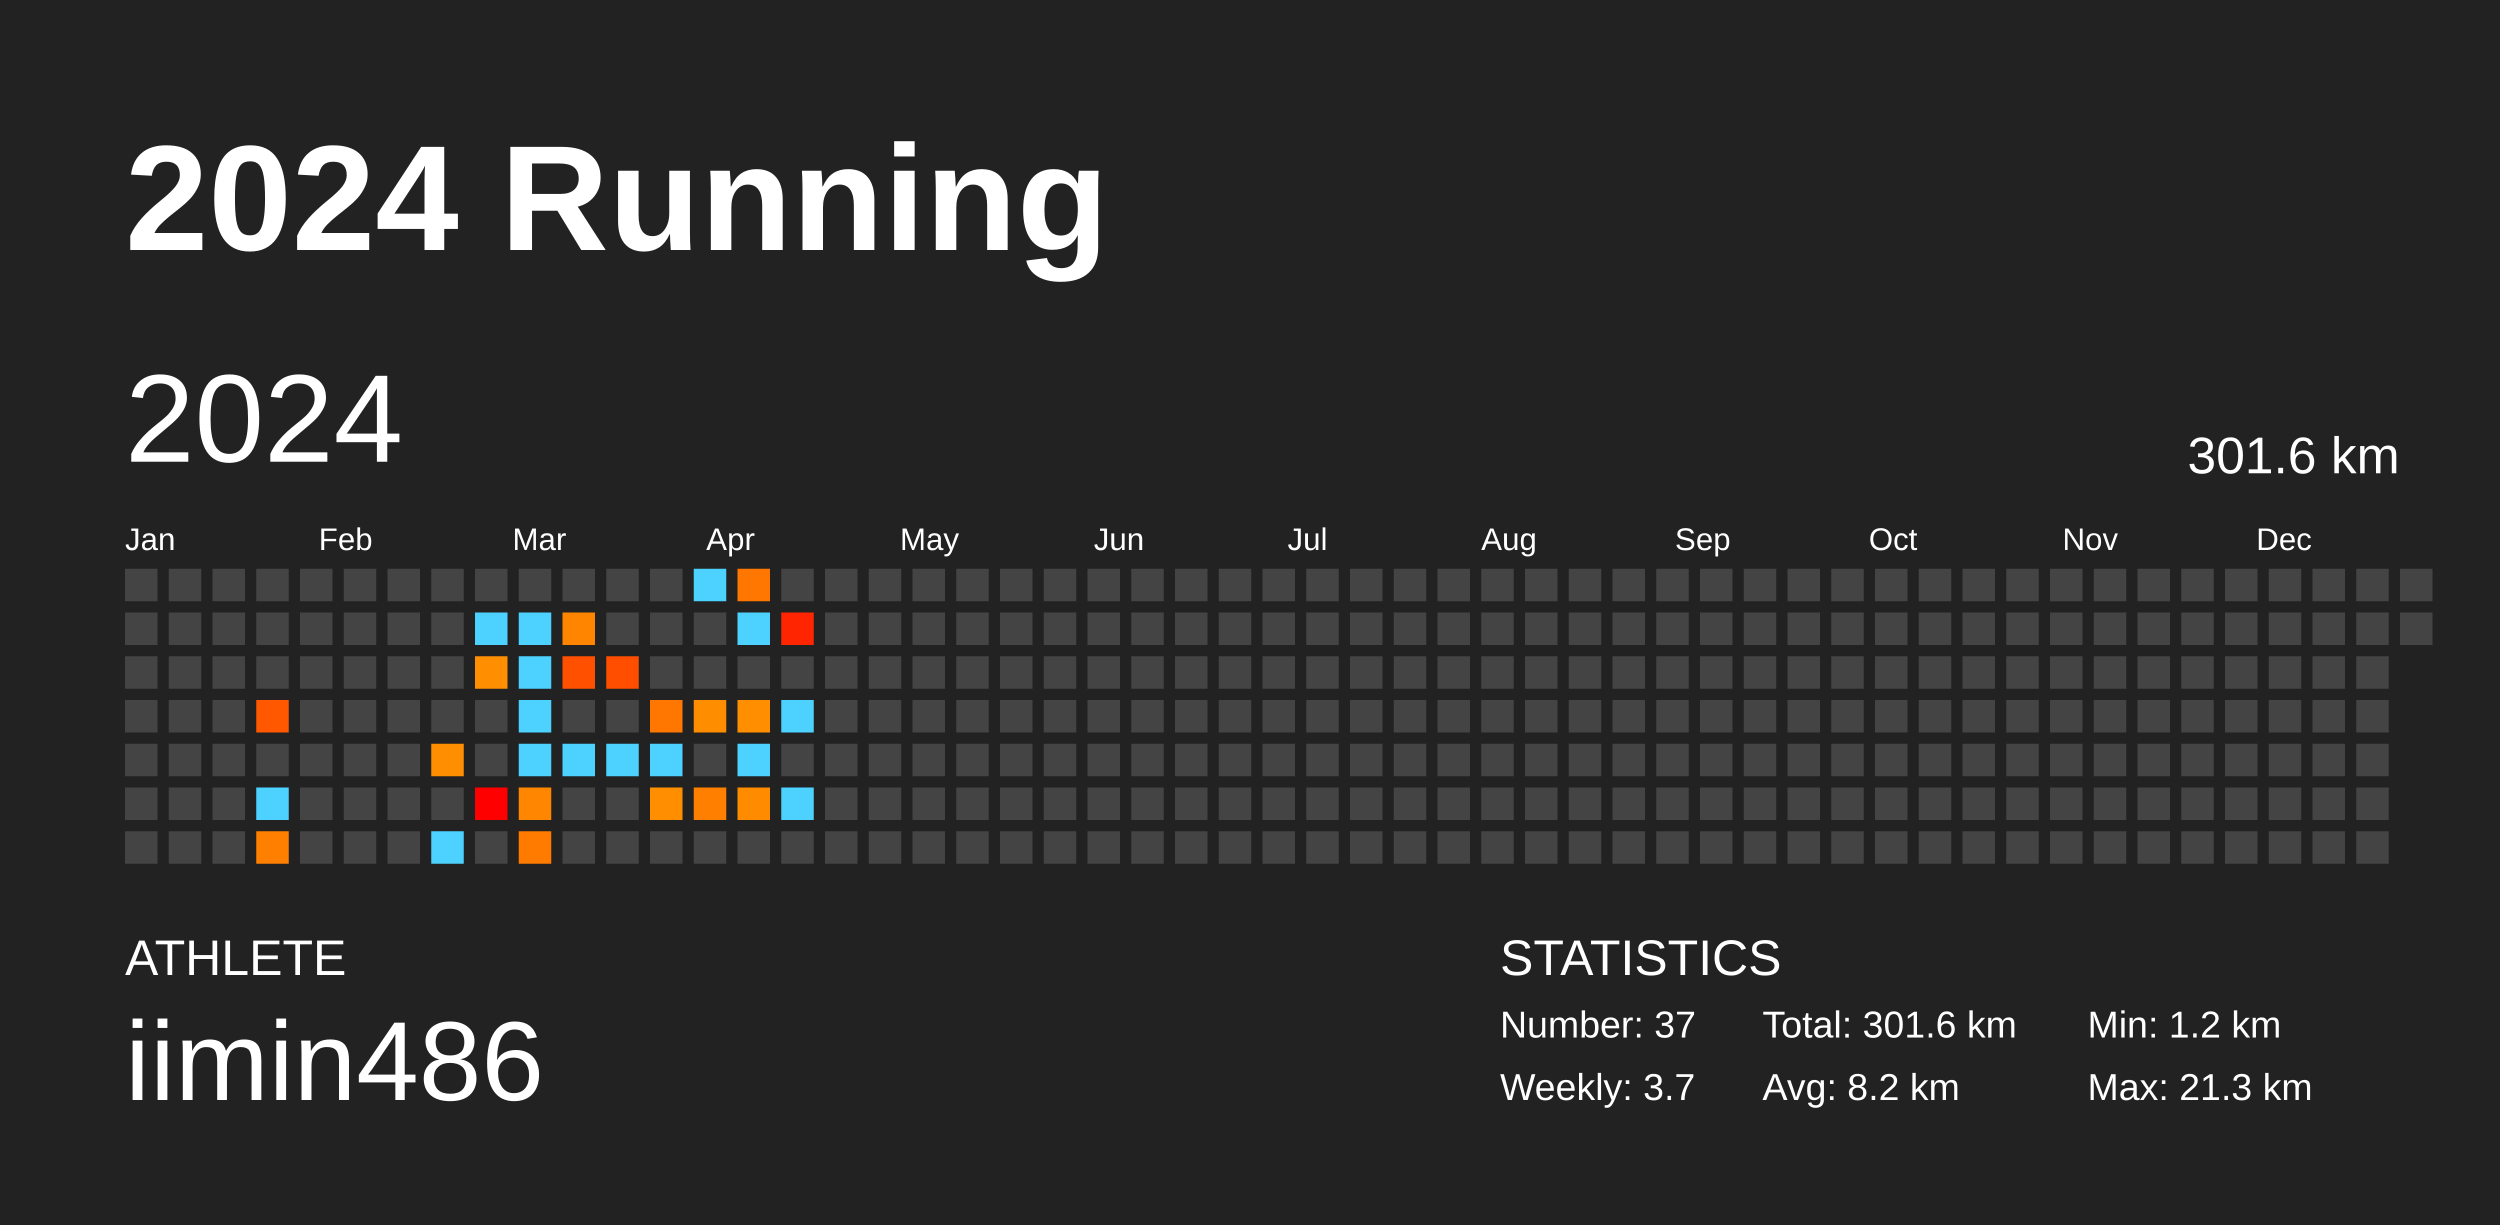
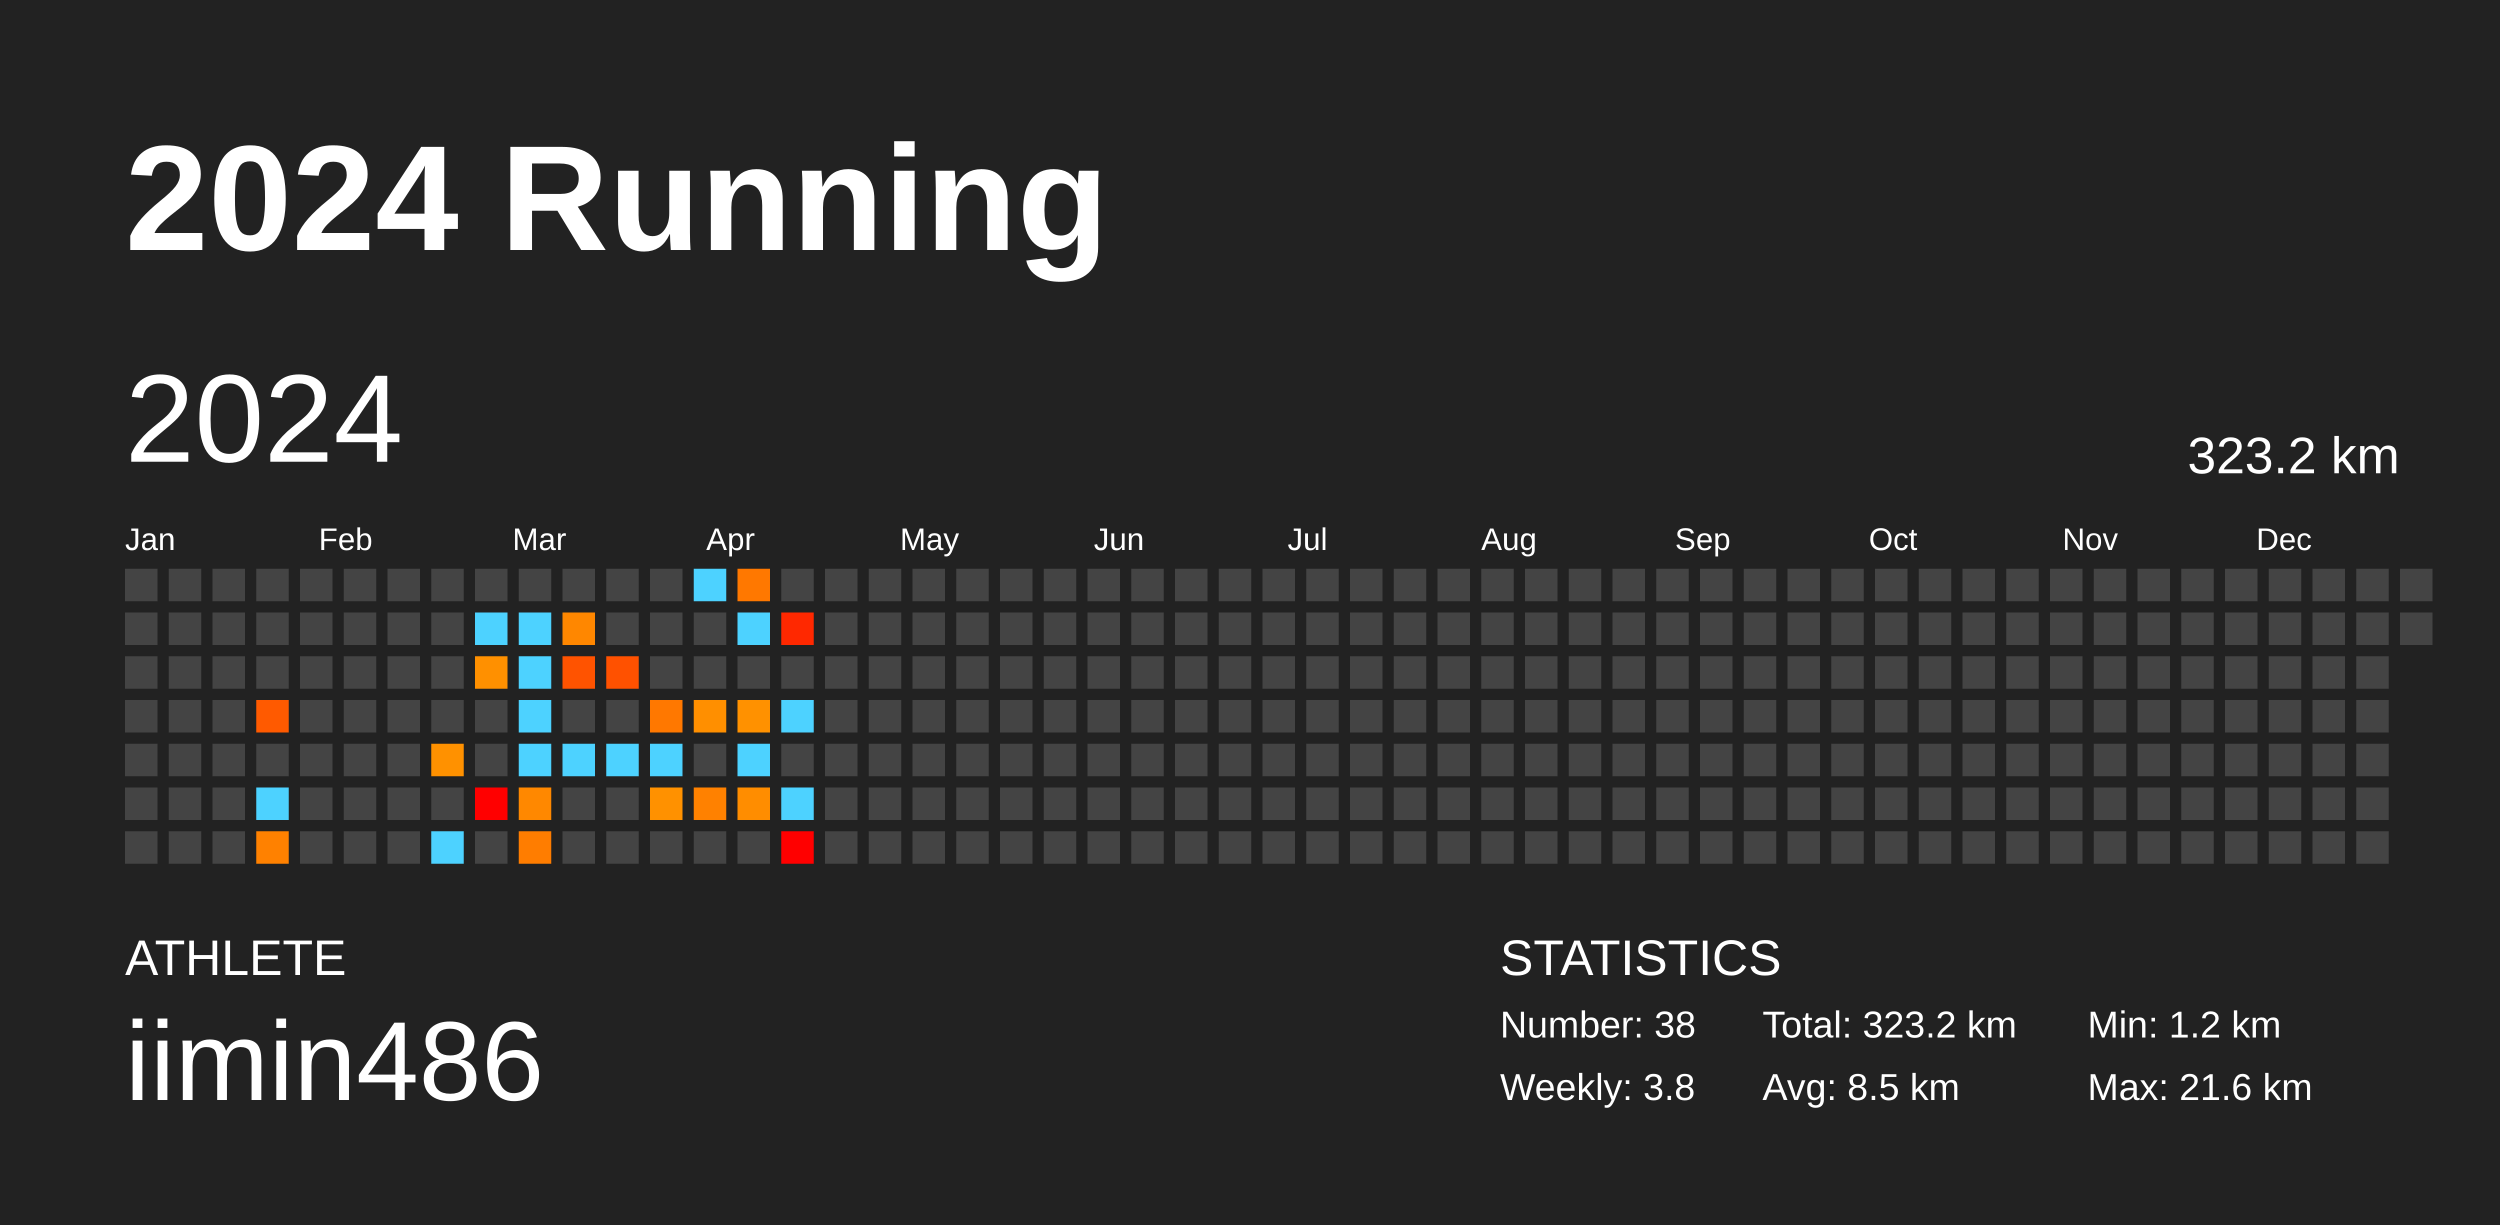
<svg xmlns="http://www.w3.org/2000/svg" baseProfile="full" height="98mm" version="1.1" viewBox="0,0,200,98" width="200mm">
  <defs />
  <rect fill="#222222" height="98" width="200" x="0" y="0" />
  <text fill="#FFFFFF" style="font-size:12px; font-family:Arial; font-weight:bold;" x="10" y="20">2024 Running</text>
  <text fill="#FFFFFF" style="font-size:4px; font-family:Arial" x="10" y="78">ATHLETE</text>
  <text fill="#FFFFFF" style="font-size:9px; font-family:Arial" x="10" y="88">iimin486</text>
  <text fill="#FFFFFF" style="font-size:4px; font-family:Arial" x="120" y="78">STATISTICS</text>
-   <text fill="#FFFFFF" style="font-size:3px; font-family:Arial" x="120" y="83">Number: 37</text>
-   <text fill="#FFFFFF" style="font-size:3px; font-family:Arial" x="120" y="88">Weekly: 3.7</text>
-   <text fill="#FFFFFF" style="font-size:3px; font-family:Arial" x="141" y="83">Total: 301.6 km</text>
-   <text fill="#FFFFFF" style="font-size:3px; font-family:Arial" x="141" y="88">Avg: 8.2 km</text>
+   <text fill="#FFFFFF" style="font-size:3px; font-family:Arial" x="120" y="83">Number: 38</text>
+   <text fill="#FFFFFF" style="font-size:3px; font-family:Arial" x="120" y="88">Weekly: 3.8</text>
+   <text fill="#FFFFFF" style="font-size:3px; font-family:Arial" x="141" y="83">Total: 323.2 km</text>
+   <text fill="#FFFFFF" style="font-size:3px; font-family:Arial" x="141" y="88">Avg: 8.5 km</text>
  <text fill="#FFFFFF" style="font-size:3px; font-family:Arial" x="167" y="83">Min: 1.2 km</text>
-   <text fill="#FFFFFF" style="font-size:3px; font-family:Arial" x="167" y="88">Max: 21.3 km</text>
+   <text fill="#FFFFFF" style="font-size:3px; font-family:Arial" x="167" y="88">Max: 21.6 km</text>
  <text dominant-baseline="hanging" fill="#FFFFFF" style="font-size:10.0px; font-family:Arial;" x="10" y="30">2024</text>
-   <text dominant-baseline="hanging" fill="#FFFFFF" style="font-size:4.125px; font-family:Arial;" x="175" y="35">301.6 km</text>
+   <text dominant-baseline="hanging" fill="#FFFFFF" style="font-size:4.125px; font-family:Arial;" x="175" y="35">323.2 km</text>
  <text fill="#FFFFFF" style="font-size:2.5px; font-family:Arial" x="10.0" y="44">Jan</text>
  <text fill="#FFFFFF" style="font-size:2.5px; font-family:Arial" x="25.5" y="44">Feb</text>
  <text fill="#FFFFFF" style="font-size:2.5px; font-family:Arial" x="41.0" y="44">Mar</text>
  <text fill="#FFFFFF" style="font-size:2.5px; font-family:Arial" x="56.5" y="44">Apr</text>
  <text fill="#FFFFFF" style="font-size:2.5px; font-family:Arial" x="72.0" y="44">May</text>
  <text fill="#FFFFFF" style="font-size:2.5px; font-family:Arial" x="87.5" y="44">Jun</text>
  <text fill="#FFFFFF" style="font-size:2.5px; font-family:Arial" x="103.0" y="44">Jul</text>
  <text fill="#FFFFFF" style="font-size:2.5px; font-family:Arial" x="118.5" y="44">Aug</text>
  <text fill="#FFFFFF" style="font-size:2.5px; font-family:Arial" x="134.0" y="44">Sep</text>
  <text fill="#FFFFFF" style="font-size:2.5px; font-family:Arial" x="149.5" y="44">Oct</text>
  <text fill="#FFFFFF" style="font-size:2.5px; font-family:Arial" x="165.0" y="44">Nov</text>
  <text fill="#FFFFFF" style="font-size:2.5px; font-family:Arial" x="180.5" y="44">Dec</text>
  <rect fill="#444444" height="2.6" width="2.6" x="10.0" y="45.5" />
  <rect fill="#444444" height="2.6" width="2.6" x="10.0" y="49.0" />
  <rect fill="#444444" height="2.6" width="2.6" x="10.0" y="52.5" />
  <rect fill="#444444" height="2.6" width="2.6" x="10.0" y="56.0" />
  <rect fill="#444444" height="2.6" width="2.6" x="10.0" y="59.5" />
  <rect fill="#444444" height="2.6" width="2.6" x="10.0" y="63.0" />
  <rect fill="#444444" height="2.6" width="2.6" x="10.0" y="66.5" />
  <rect fill="#444444" height="2.6" width="2.6" x="13.5" y="45.5" />
  <rect fill="#444444" height="2.6" width="2.6" x="13.5" y="49.0" />
  <rect fill="#444444" height="2.6" width="2.6" x="13.5" y="52.5" />
  <rect fill="#444444" height="2.6" width="2.6" x="13.5" y="56.0" />
  <rect fill="#444444" height="2.6" width="2.6" x="13.5" y="59.5" />
  <rect fill="#444444" height="2.6" width="2.6" x="13.5" y="63.0" />
  <rect fill="#444444" height="2.6" width="2.6" x="13.5" y="66.5" />
  <rect fill="#444444" height="2.6" width="2.6" x="17.0" y="45.5" />
  <rect fill="#444444" height="2.6" width="2.6" x="17.0" y="49.0" />
  <rect fill="#444444" height="2.6" width="2.6" x="17.0" y="52.5" />
  <rect fill="#444444" height="2.6" width="2.6" x="17.0" y="56.0" />
  <rect fill="#444444" height="2.6" width="2.6" x="17.0" y="59.5" />
  <rect fill="#444444" height="2.6" width="2.6" x="17.0" y="63.0" />
  <rect fill="#444444" height="2.6" width="2.6" x="17.0" y="66.5" />
  <rect fill="#444444" height="2.6" width="2.6" x="20.5" y="45.5" />
  <rect fill="#444444" height="2.6" width="2.6" x="20.5" y="49.0" />
  <rect fill="#444444" height="2.6" width="2.6" x="20.5" y="52.5" />
-   <rect fill="#ff5800" height="2.6" width="2.6" x="20.5" y="56.0" />
+   <rect fill="#ff5a00" height="2.6" width="2.6" x="20.5" y="56.0" />
  <rect fill="#444444" height="2.6" width="2.6" x="20.5" y="59.5" />
  <rect fill="#4dd2ff" height="2.6" width="2.6" x="20.5" y="63.0" />
-   <rect fill="#ff7f00" height="2.6" width="2.6" x="20.5" y="66.5" />
+   <rect fill="#ff8100" height="2.6" width="2.6" x="20.5" y="66.5" />
  <rect fill="#444444" height="2.6" width="2.6" x="24.0" y="45.5" />
  <rect fill="#444444" height="2.6" width="2.6" x="24.0" y="49.0" />
  <rect fill="#444444" height="2.6" width="2.6" x="24.0" y="52.5" />
  <rect fill="#444444" height="2.6" width="2.6" x="24.0" y="56.0" />
  <rect fill="#444444" height="2.6" width="2.6" x="24.0" y="59.5" />
  <rect fill="#444444" height="2.6" width="2.6" x="24.0" y="63.0" />
  <rect fill="#444444" height="2.6" width="2.6" x="24.0" y="66.5" />
  <rect fill="#444444" height="2.6" width="2.6" x="27.5" y="45.5" />
  <rect fill="#444444" height="2.6" width="2.6" x="27.5" y="49.0" />
  <rect fill="#444444" height="2.6" width="2.6" x="27.5" y="52.5" />
  <rect fill="#444444" height="2.6" width="2.6" x="27.5" y="56.0" />
  <rect fill="#444444" height="2.6" width="2.6" x="27.5" y="59.5" />
  <rect fill="#444444" height="2.6" width="2.6" x="27.5" y="63.0" />
  <rect fill="#444444" height="2.6" width="2.6" x="27.5" y="66.5" />
  <rect fill="#444444" height="2.6" width="2.6" x="31.0" y="45.5" />
  <rect fill="#444444" height="2.6" width="2.6" x="31.0" y="49.0" />
  <rect fill="#444444" height="2.6" width="2.6" x="31.0" y="52.5" />
  <rect fill="#444444" height="2.6" width="2.6" x="31.0" y="56.0" />
  <rect fill="#444444" height="2.6" width="2.6" x="31.0" y="59.5" />
  <rect fill="#444444" height="2.6" width="2.6" x="31.0" y="63.0" />
  <rect fill="#444444" height="2.6" width="2.6" x="31.0" y="66.5" />
  <rect fill="#444444" height="2.6" width="2.6" x="34.5" y="45.5" />
  <rect fill="#444444" height="2.6" width="2.6" x="34.5" y="49.0" />
  <rect fill="#444444" height="2.6" width="2.6" x="34.5" y="52.5" />
  <rect fill="#444444" height="2.6" width="2.6" x="34.5" y="56.0" />
-   <rect fill="#ff8f00" height="2.6" width="2.6" x="34.5" y="59.5" />
+   <rect fill="#ff9100" height="2.6" width="2.6" x="34.5" y="59.5" />
  <rect fill="#444444" height="2.6" width="2.6" x="34.5" y="63.0" />
  <rect fill="#4dd2ff" height="2.6" width="2.6" x="34.5" y="66.5" />
  <rect fill="#444444" height="2.6" width="2.6" x="38.0" y="45.5" />
  <rect fill="#4dd2ff" height="2.6" width="2.6" x="38.0" y="49.0" />
-   <rect fill="#ff8f00" height="2.6" width="2.6" x="38.0" y="52.5" />
+   <rect fill="#ff9000" height="2.6" width="2.6" x="38.0" y="52.5" />
  <rect fill="#444444" height="2.6" width="2.6" x="38.0" y="56.0" />
  <rect fill="#444444" height="2.6" width="2.6" x="38.0" y="59.5" />
  <rect fill="red" height="2.6" width="2.6" x="38.0" y="63.0" />
  <rect fill="#444444" height="2.6" width="2.6" x="38.0" y="66.5" />
  <rect fill="#444444" height="2.6" width="2.6" x="41.5" y="45.5" />
  <rect fill="#4dd2ff" height="2.6" width="2.6" x="41.5" y="49.0" />
  <rect fill="#4dd2ff" height="2.6" width="2.6" x="41.5" y="52.5" />
  <rect fill="#4dd2ff" height="2.6" width="2.6" x="41.5" y="56.0" />
  <rect fill="#4dd2ff" height="2.6" width="2.6" x="41.5" y="59.5" />
-   <rect fill="#ff8600" height="2.6" width="2.6" x="41.5" y="63.0" />
-   <rect fill="#ff7b00" height="2.6" width="2.6" x="41.5" y="66.5" />
+   <rect fill="#ff8800" height="2.6" width="2.6" x="41.5" y="63.0" />
+   <rect fill="#ff7d00" height="2.6" width="2.6" x="41.5" y="66.5" />
  <rect fill="#444444" height="2.6" width="2.6" x="45.0" y="45.5" />
-   <rect fill="#ff8500" height="2.6" width="2.6" x="45.0" y="49.0" />
-   <rect fill="#ff5000" height="2.6" width="2.6" x="45.0" y="52.5" />
+   <rect fill="#ff8700" height="2.6" width="2.6" x="45.0" y="49.0" />
+   <rect fill="#ff5300" height="2.6" width="2.6" x="45.0" y="52.5" />
  <rect fill="#444444" height="2.6" width="2.6" x="45.0" y="56.0" />
  <rect fill="#4dd2ff" height="2.6" width="2.6" x="45.0" y="59.5" />
  <rect fill="#444444" height="2.6" width="2.6" x="45.0" y="63.0" />
  <rect fill="#444444" height="2.6" width="2.6" x="45.0" y="66.5" />
  <rect fill="#444444" height="2.6" width="2.6" x="48.5" y="45.5" />
  <rect fill="#444444" height="2.6" width="2.6" x="48.5" y="49.0" />
-   <rect fill="#ff4e00" height="2.6" width="2.6" x="48.5" y="52.5" />
+   <rect fill="#ff5100" height="2.6" width="2.6" x="48.5" y="52.5" />
  <rect fill="#444444" height="2.6" width="2.6" x="48.5" y="56.0" />
  <rect fill="#4dd2ff" height="2.6" width="2.6" x="48.5" y="59.5" />
  <rect fill="#444444" height="2.6" width="2.6" x="48.5" y="63.0" />
  <rect fill="#444444" height="2.6" width="2.6" x="48.5" y="66.5" />
  <rect fill="#444444" height="2.6" width="2.6" x="52.0" y="45.5" />
  <rect fill="#444444" height="2.6" width="2.6" x="52.0" y="49.0" />
  <rect fill="#444444" height="2.6" width="2.6" x="52.0" y="52.5" />
-   <rect fill="#ff7600" height="2.6" width="2.6" x="52.0" y="56.0" />
+   <rect fill="#ff7800" height="2.6" width="2.6" x="52.0" y="56.0" />
  <rect fill="#4dd2ff" height="2.6" width="2.6" x="52.0" y="59.5" />
-   <rect fill="#ff8f00" height="2.6" width="2.6" x="52.0" y="63.0" />
+   <rect fill="#ff9100" height="2.6" width="2.6" x="52.0" y="63.0" />
  <rect fill="#444444" height="2.6" width="2.6" x="52.0" y="66.5" />
  <rect fill="#4dd2ff" height="2.6" width="2.6" x="55.5" y="45.5" />
  <rect fill="#444444" height="2.6" width="2.6" x="55.5" y="49.0" />
  <rect fill="#444444" height="2.6" width="2.6" x="55.5" y="52.5" />
-   <rect fill="#ff8d00" height="2.6" width="2.6" x="55.5" y="56.0" />
+   <rect fill="#ff8f00" height="2.6" width="2.6" x="55.5" y="56.0" />
  <rect fill="#444444" height="2.6" width="2.6" x="55.5" y="59.5" />
-   <rect fill="#ff7f00" height="2.6" width="2.6" x="55.5" y="63.0" />
+   <rect fill="#ff8100" height="2.6" width="2.6" x="55.5" y="63.0" />
  <rect fill="#444444" height="2.6" width="2.6" x="55.5" y="66.5" />
-   <rect fill="#ff7600" height="2.6" width="2.6" x="59.0" y="45.5" />
+   <rect fill="#ff7800" height="2.6" width="2.6" x="59.0" y="45.5" />
  <rect fill="#4dd2ff" height="2.6" width="2.6" x="59.0" y="49.0" />
  <rect fill="#444444" height="2.6" width="2.6" x="59.0" y="52.5" />
-   <rect fill="#ff8f00" height="2.6" width="2.6" x="59.0" y="56.0" />
+   <rect fill="#ff9100" height="2.6" width="2.6" x="59.0" y="56.0" />
  <rect fill="#4dd2ff" height="2.6" width="2.6" x="59.0" y="59.5" />
-   <rect fill="#ff8b00" height="2.6" width="2.6" x="59.0" y="63.0" />
+   <rect fill="#ff8d00" height="2.6" width="2.6" x="59.0" y="63.0" />
  <rect fill="#444444" height="2.6" width="2.6" x="59.0" y="66.5" />
  <rect fill="#444444" height="2.6" width="2.6" x="62.5" y="45.5" />
-   <rect fill="#ff2500" height="2.6" width="2.6" x="62.5" y="49.0" />
+   <rect fill="#ff2800" height="2.6" width="2.6" x="62.5" y="49.0" />
  <rect fill="#444444" height="2.6" width="2.6" x="62.5" y="52.5" />
  <rect fill="#4dd2ff" height="2.6" width="2.6" x="62.5" y="56.0" />
  <rect fill="#444444" height="2.6" width="2.6" x="62.5" y="59.5" />
  <rect fill="#4dd2ff" height="2.6" width="2.6" x="62.5" y="63.0" />
-   <rect fill="#444444" height="2.6" width="2.6" x="62.5" y="66.5" />
+   <rect fill="red" height="2.6" width="2.6" x="62.5" y="66.5" />
  <rect fill="#444444" height="2.6" width="2.6" x="66.0" y="45.5" />
  <rect fill="#444444" height="2.6" width="2.6" x="66.0" y="49.0" />
  <rect fill="#444444" height="2.6" width="2.6" x="66.0" y="52.5" />
  <rect fill="#444444" height="2.6" width="2.6" x="66.0" y="56.0" />
  <rect fill="#444444" height="2.6" width="2.6" x="66.0" y="59.5" />
  <rect fill="#444444" height="2.6" width="2.6" x="66.0" y="63.0" />
  <rect fill="#444444" height="2.6" width="2.6" x="66.0" y="66.5" />
  <rect fill="#444444" height="2.6" width="2.6" x="69.5" y="45.5" />
  <rect fill="#444444" height="2.6" width="2.6" x="69.5" y="49.0" />
  <rect fill="#444444" height="2.6" width="2.6" x="69.5" y="52.5" />
  <rect fill="#444444" height="2.6" width="2.6" x="69.5" y="56.0" />
  <rect fill="#444444" height="2.6" width="2.6" x="69.5" y="59.5" />
  <rect fill="#444444" height="2.6" width="2.6" x="69.5" y="63.0" />
  <rect fill="#444444" height="2.6" width="2.6" x="69.5" y="66.5" />
  <rect fill="#444444" height="2.6" width="2.6" x="73.0" y="45.5" />
  <rect fill="#444444" height="2.6" width="2.6" x="73.0" y="49.0" />
  <rect fill="#444444" height="2.6" width="2.6" x="73.0" y="52.5" />
  <rect fill="#444444" height="2.6" width="2.6" x="73.0" y="56.0" />
  <rect fill="#444444" height="2.6" width="2.6" x="73.0" y="59.5" />
  <rect fill="#444444" height="2.6" width="2.6" x="73.0" y="63.0" />
  <rect fill="#444444" height="2.6" width="2.6" x="73.0" y="66.5" />
  <rect fill="#444444" height="2.6" width="2.6" x="76.5" y="45.5" />
  <rect fill="#444444" height="2.6" width="2.6" x="76.5" y="49.0" />
  <rect fill="#444444" height="2.6" width="2.6" x="76.5" y="52.5" />
  <rect fill="#444444" height="2.6" width="2.6" x="76.5" y="56.0" />
  <rect fill="#444444" height="2.6" width="2.6" x="76.5" y="59.5" />
  <rect fill="#444444" height="2.6" width="2.6" x="76.5" y="63.0" />
  <rect fill="#444444" height="2.6" width="2.6" x="76.5" y="66.5" />
  <rect fill="#444444" height="2.6" width="2.6" x="80.0" y="45.5" />
  <rect fill="#444444" height="2.6" width="2.6" x="80.0" y="49.0" />
  <rect fill="#444444" height="2.6" width="2.6" x="80.0" y="52.5" />
  <rect fill="#444444" height="2.6" width="2.6" x="80.0" y="56.0" />
  <rect fill="#444444" height="2.6" width="2.6" x="80.0" y="59.5" />
  <rect fill="#444444" height="2.6" width="2.6" x="80.0" y="63.0" />
  <rect fill="#444444" height="2.6" width="2.6" x="80.0" y="66.5" />
  <rect fill="#444444" height="2.6" width="2.6" x="83.5" y="45.5" />
  <rect fill="#444444" height="2.6" width="2.6" x="83.5" y="49.0" />
  <rect fill="#444444" height="2.6" width="2.6" x="83.5" y="52.5" />
  <rect fill="#444444" height="2.6" width="2.6" x="83.5" y="56.0" />
  <rect fill="#444444" height="2.6" width="2.6" x="83.5" y="59.5" />
  <rect fill="#444444" height="2.6" width="2.6" x="83.5" y="63.0" />
  <rect fill="#444444" height="2.6" width="2.6" x="83.5" y="66.5" />
  <rect fill="#444444" height="2.6" width="2.6" x="87.0" y="45.5" />
  <rect fill="#444444" height="2.6" width="2.6" x="87.0" y="49.0" />
  <rect fill="#444444" height="2.6" width="2.6" x="87.0" y="52.5" />
  <rect fill="#444444" height="2.6" width="2.6" x="87.0" y="56.0" />
  <rect fill="#444444" height="2.6" width="2.6" x="87.0" y="59.5" />
  <rect fill="#444444" height="2.6" width="2.6" x="87.0" y="63.0" />
  <rect fill="#444444" height="2.6" width="2.6" x="87.0" y="66.5" />
  <rect fill="#444444" height="2.6" width="2.6" x="90.5" y="45.5" />
  <rect fill="#444444" height="2.6" width="2.6" x="90.5" y="49.0" />
  <rect fill="#444444" height="2.6" width="2.6" x="90.5" y="52.5" />
  <rect fill="#444444" height="2.6" width="2.6" x="90.5" y="56.0" />
  <rect fill="#444444" height="2.6" width="2.6" x="90.5" y="59.5" />
  <rect fill="#444444" height="2.6" width="2.6" x="90.5" y="63.0" />
  <rect fill="#444444" height="2.6" width="2.6" x="90.5" y="66.5" />
  <rect fill="#444444" height="2.6" width="2.6" x="94.0" y="45.5" />
  <rect fill="#444444" height="2.6" width="2.6" x="94.0" y="49.0" />
  <rect fill="#444444" height="2.6" width="2.6" x="94.0" y="52.5" />
  <rect fill="#444444" height="2.6" width="2.6" x="94.0" y="56.0" />
  <rect fill="#444444" height="2.6" width="2.6" x="94.0" y="59.5" />
  <rect fill="#444444" height="2.6" width="2.6" x="94.0" y="63.0" />
  <rect fill="#444444" height="2.6" width="2.6" x="94.0" y="66.5" />
  <rect fill="#444444" height="2.6" width="2.6" x="97.5" y="45.5" />
  <rect fill="#444444" height="2.6" width="2.6" x="97.5" y="49.0" />
  <rect fill="#444444" height="2.6" width="2.6" x="97.5" y="52.5" />
  <rect fill="#444444" height="2.6" width="2.6" x="97.5" y="56.0" />
  <rect fill="#444444" height="2.6" width="2.6" x="97.5" y="59.5" />
  <rect fill="#444444" height="2.6" width="2.6" x="97.5" y="63.0" />
  <rect fill="#444444" height="2.6" width="2.6" x="97.5" y="66.5" />
  <rect fill="#444444" height="2.6" width="2.6" x="101.0" y="45.5" />
  <rect fill="#444444" height="2.6" width="2.6" x="101.0" y="49.0" />
  <rect fill="#444444" height="2.6" width="2.6" x="101.0" y="52.5" />
  <rect fill="#444444" height="2.6" width="2.6" x="101.0" y="56.0" />
  <rect fill="#444444" height="2.6" width="2.6" x="101.0" y="59.5" />
  <rect fill="#444444" height="2.6" width="2.6" x="101.0" y="63.0" />
  <rect fill="#444444" height="2.6" width="2.6" x="101.0" y="66.5" />
  <rect fill="#444444" height="2.6" width="2.6" x="104.5" y="45.5" />
  <rect fill="#444444" height="2.6" width="2.6" x="104.5" y="49.0" />
  <rect fill="#444444" height="2.6" width="2.6" x="104.5" y="52.5" />
  <rect fill="#444444" height="2.6" width="2.6" x="104.5" y="56.0" />
  <rect fill="#444444" height="2.6" width="2.6" x="104.5" y="59.5" />
  <rect fill="#444444" height="2.6" width="2.6" x="104.5" y="63.0" />
  <rect fill="#444444" height="2.6" width="2.6" x="104.5" y="66.5" />
  <rect fill="#444444" height="2.6" width="2.6" x="108.0" y="45.5" />
  <rect fill="#444444" height="2.6" width="2.6" x="108.0" y="49.0" />
  <rect fill="#444444" height="2.6" width="2.6" x="108.0" y="52.5" />
  <rect fill="#444444" height="2.6" width="2.6" x="108.0" y="56.0" />
  <rect fill="#444444" height="2.6" width="2.6" x="108.0" y="59.5" />
  <rect fill="#444444" height="2.6" width="2.6" x="108.0" y="63.0" />
  <rect fill="#444444" height="2.6" width="2.6" x="108.0" y="66.5" />
  <rect fill="#444444" height="2.6" width="2.6" x="111.5" y="45.5" />
  <rect fill="#444444" height="2.6" width="2.6" x="111.5" y="49.0" />
  <rect fill="#444444" height="2.6" width="2.6" x="111.5" y="52.5" />
  <rect fill="#444444" height="2.6" width="2.6" x="111.5" y="56.0" />
  <rect fill="#444444" height="2.6" width="2.6" x="111.5" y="59.5" />
  <rect fill="#444444" height="2.6" width="2.6" x="111.5" y="63.0" />
  <rect fill="#444444" height="2.6" width="2.6" x="111.5" y="66.5" />
  <rect fill="#444444" height="2.6" width="2.6" x="115.0" y="45.5" />
  <rect fill="#444444" height="2.6" width="2.6" x="115.0" y="49.0" />
  <rect fill="#444444" height="2.6" width="2.6" x="115.0" y="52.5" />
  <rect fill="#444444" height="2.6" width="2.6" x="115.0" y="56.0" />
  <rect fill="#444444" height="2.6" width="2.6" x="115.0" y="59.5" />
  <rect fill="#444444" height="2.6" width="2.6" x="115.0" y="63.0" />
  <rect fill="#444444" height="2.6" width="2.6" x="115.0" y="66.5" />
  <rect fill="#444444" height="2.6" width="2.6" x="118.5" y="45.5" />
  <rect fill="#444444" height="2.6" width="2.6" x="118.5" y="49.0" />
  <rect fill="#444444" height="2.6" width="2.6" x="118.5" y="52.5" />
  <rect fill="#444444" height="2.6" width="2.6" x="118.5" y="56.0" />
  <rect fill="#444444" height="2.6" width="2.6" x="118.5" y="59.5" />
  <rect fill="#444444" height="2.6" width="2.6" x="118.5" y="63.0" />
  <rect fill="#444444" height="2.6" width="2.6" x="118.5" y="66.5" />
  <rect fill="#444444" height="2.6" width="2.6" x="122.0" y="45.5" />
  <rect fill="#444444" height="2.6" width="2.6" x="122.0" y="49.0" />
  <rect fill="#444444" height="2.6" width="2.6" x="122.0" y="52.5" />
  <rect fill="#444444" height="2.6" width="2.6" x="122.0" y="56.0" />
  <rect fill="#444444" height="2.6" width="2.6" x="122.0" y="59.5" />
  <rect fill="#444444" height="2.6" width="2.6" x="122.0" y="63.0" />
  <rect fill="#444444" height="2.6" width="2.6" x="122.0" y="66.5" />
  <rect fill="#444444" height="2.6" width="2.6" x="125.5" y="45.5" />
  <rect fill="#444444" height="2.6" width="2.6" x="125.5" y="49.0" />
  <rect fill="#444444" height="2.6" width="2.6" x="125.5" y="52.5" />
  <rect fill="#444444" height="2.6" width="2.6" x="125.5" y="56.0" />
  <rect fill="#444444" height="2.6" width="2.6" x="125.5" y="59.5" />
  <rect fill="#444444" height="2.6" width="2.6" x="125.5" y="63.0" />
  <rect fill="#444444" height="2.6" width="2.6" x="125.5" y="66.5" />
  <rect fill="#444444" height="2.6" width="2.6" x="129.0" y="45.5" />
  <rect fill="#444444" height="2.6" width="2.6" x="129.0" y="49.0" />
  <rect fill="#444444" height="2.6" width="2.6" x="129.0" y="52.5" />
  <rect fill="#444444" height="2.6" width="2.6" x="129.0" y="56.0" />
  <rect fill="#444444" height="2.6" width="2.6" x="129.0" y="59.5" />
  <rect fill="#444444" height="2.6" width="2.6" x="129.0" y="63.0" />
  <rect fill="#444444" height="2.6" width="2.6" x="129.0" y="66.5" />
  <rect fill="#444444" height="2.6" width="2.6" x="132.5" y="45.5" />
  <rect fill="#444444" height="2.6" width="2.6" x="132.5" y="49.0" />
  <rect fill="#444444" height="2.6" width="2.6" x="132.5" y="52.5" />
  <rect fill="#444444" height="2.6" width="2.6" x="132.5" y="56.0" />
  <rect fill="#444444" height="2.6" width="2.6" x="132.5" y="59.5" />
  <rect fill="#444444" height="2.6" width="2.6" x="132.5" y="63.0" />
  <rect fill="#444444" height="2.6" width="2.6" x="132.5" y="66.5" />
  <rect fill="#444444" height="2.6" width="2.6" x="136.0" y="45.5" />
  <rect fill="#444444" height="2.6" width="2.6" x="136.0" y="49.0" />
  <rect fill="#444444" height="2.6" width="2.6" x="136.0" y="52.5" />
  <rect fill="#444444" height="2.6" width="2.6" x="136.0" y="56.0" />
  <rect fill="#444444" height="2.6" width="2.6" x="136.0" y="59.5" />
  <rect fill="#444444" height="2.6" width="2.6" x="136.0" y="63.0" />
  <rect fill="#444444" height="2.6" width="2.6" x="136.0" y="66.5" />
  <rect fill="#444444" height="2.6" width="2.6" x="139.5" y="45.5" />
  <rect fill="#444444" height="2.6" width="2.6" x="139.5" y="49.0" />
  <rect fill="#444444" height="2.6" width="2.6" x="139.5" y="52.5" />
  <rect fill="#444444" height="2.6" width="2.6" x="139.5" y="56.0" />
  <rect fill="#444444" height="2.6" width="2.6" x="139.5" y="59.5" />
  <rect fill="#444444" height="2.6" width="2.6" x="139.5" y="63.0" />
  <rect fill="#444444" height="2.6" width="2.6" x="139.5" y="66.5" />
  <rect fill="#444444" height="2.6" width="2.6" x="143.0" y="45.5" />
  <rect fill="#444444" height="2.6" width="2.6" x="143.0" y="49.0" />
  <rect fill="#444444" height="2.6" width="2.6" x="143.0" y="52.5" />
  <rect fill="#444444" height="2.6" width="2.6" x="143.0" y="56.0" />
  <rect fill="#444444" height="2.6" width="2.6" x="143.0" y="59.5" />
  <rect fill="#444444" height="2.6" width="2.6" x="143.0" y="63.0" />
  <rect fill="#444444" height="2.6" width="2.6" x="143.0" y="66.5" />
  <rect fill="#444444" height="2.6" width="2.6" x="146.5" y="45.5" />
  <rect fill="#444444" height="2.6" width="2.6" x="146.5" y="49.0" />
  <rect fill="#444444" height="2.6" width="2.6" x="146.5" y="52.5" />
  <rect fill="#444444" height="2.6" width="2.6" x="146.5" y="56.0" />
  <rect fill="#444444" height="2.6" width="2.6" x="146.5" y="59.5" />
  <rect fill="#444444" height="2.6" width="2.6" x="146.5" y="63.0" />
  <rect fill="#444444" height="2.6" width="2.6" x="146.5" y="66.5" />
  <rect fill="#444444" height="2.6" width="2.6" x="150.0" y="45.5" />
  <rect fill="#444444" height="2.6" width="2.6" x="150.0" y="49.0" />
  <rect fill="#444444" height="2.6" width="2.6" x="150.0" y="52.5" />
  <rect fill="#444444" height="2.6" width="2.6" x="150.0" y="56.0" />
  <rect fill="#444444" height="2.6" width="2.6" x="150.0" y="59.5" />
  <rect fill="#444444" height="2.6" width="2.6" x="150.0" y="63.0" />
  <rect fill="#444444" height="2.6" width="2.6" x="150.0" y="66.5" />
  <rect fill="#444444" height="2.6" width="2.6" x="153.5" y="45.5" />
  <rect fill="#444444" height="2.6" width="2.6" x="153.5" y="49.0" />
  <rect fill="#444444" height="2.6" width="2.6" x="153.5" y="52.5" />
  <rect fill="#444444" height="2.6" width="2.6" x="153.5" y="56.0" />
  <rect fill="#444444" height="2.6" width="2.6" x="153.5" y="59.5" />
  <rect fill="#444444" height="2.6" width="2.6" x="153.5" y="63.0" />
  <rect fill="#444444" height="2.6" width="2.6" x="153.5" y="66.5" />
  <rect fill="#444444" height="2.6" width="2.6" x="157.0" y="45.5" />
  <rect fill="#444444" height="2.6" width="2.6" x="157.0" y="49.0" />
  <rect fill="#444444" height="2.6" width="2.6" x="157.0" y="52.5" />
  <rect fill="#444444" height="2.6" width="2.6" x="157.0" y="56.0" />
  <rect fill="#444444" height="2.6" width="2.6" x="157.0" y="59.5" />
  <rect fill="#444444" height="2.6" width="2.6" x="157.0" y="63.0" />
  <rect fill="#444444" height="2.6" width="2.6" x="157.0" y="66.5" />
  <rect fill="#444444" height="2.6" width="2.6" x="160.5" y="45.5" />
  <rect fill="#444444" height="2.6" width="2.6" x="160.5" y="49.0" />
  <rect fill="#444444" height="2.6" width="2.6" x="160.5" y="52.5" />
  <rect fill="#444444" height="2.6" width="2.6" x="160.5" y="56.0" />
  <rect fill="#444444" height="2.6" width="2.6" x="160.5" y="59.5" />
  <rect fill="#444444" height="2.6" width="2.6" x="160.5" y="63.0" />
  <rect fill="#444444" height="2.6" width="2.6" x="160.5" y="66.5" />
  <rect fill="#444444" height="2.6" width="2.6" x="164.0" y="45.5" />
  <rect fill="#444444" height="2.6" width="2.6" x="164.0" y="49.0" />
  <rect fill="#444444" height="2.6" width="2.6" x="164.0" y="52.5" />
  <rect fill="#444444" height="2.6" width="2.6" x="164.0" y="56.0" />
  <rect fill="#444444" height="2.6" width="2.6" x="164.0" y="59.5" />
  <rect fill="#444444" height="2.6" width="2.6" x="164.0" y="63.0" />
  <rect fill="#444444" height="2.6" width="2.6" x="164.0" y="66.5" />
  <rect fill="#444444" height="2.6" width="2.6" x="167.5" y="45.5" />
  <rect fill="#444444" height="2.6" width="2.6" x="167.5" y="49.0" />
  <rect fill="#444444" height="2.6" width="2.6" x="167.5" y="52.5" />
  <rect fill="#444444" height="2.6" width="2.6" x="167.5" y="56.0" />
  <rect fill="#444444" height="2.6" width="2.6" x="167.5" y="59.5" />
  <rect fill="#444444" height="2.6" width="2.6" x="167.5" y="63.0" />
  <rect fill="#444444" height="2.6" width="2.6" x="167.5" y="66.5" />
  <rect fill="#444444" height="2.6" width="2.6" x="171.0" y="45.5" />
  <rect fill="#444444" height="2.6" width="2.6" x="171.0" y="49.0" />
  <rect fill="#444444" height="2.6" width="2.6" x="171.0" y="52.5" />
  <rect fill="#444444" height="2.6" width="2.6" x="171.0" y="56.0" />
  <rect fill="#444444" height="2.6" width="2.6" x="171.0" y="59.5" />
  <rect fill="#444444" height="2.6" width="2.6" x="171.0" y="63.0" />
  <rect fill="#444444" height="2.6" width="2.6" x="171.0" y="66.5" />
  <rect fill="#444444" height="2.6" width="2.6" x="174.5" y="45.5" />
  <rect fill="#444444" height="2.6" width="2.6" x="174.5" y="49.0" />
  <rect fill="#444444" height="2.6" width="2.6" x="174.5" y="52.5" />
  <rect fill="#444444" height="2.6" width="2.6" x="174.5" y="56.0" />
  <rect fill="#444444" height="2.6" width="2.6" x="174.5" y="59.5" />
  <rect fill="#444444" height="2.6" width="2.6" x="174.5" y="63.0" />
  <rect fill="#444444" height="2.6" width="2.6" x="174.5" y="66.5" />
  <rect fill="#444444" height="2.6" width="2.6" x="178.0" y="45.5" />
  <rect fill="#444444" height="2.6" width="2.6" x="178.0" y="49.0" />
  <rect fill="#444444" height="2.6" width="2.6" x="178.0" y="52.5" />
  <rect fill="#444444" height="2.6" width="2.6" x="178.0" y="56.0" />
  <rect fill="#444444" height="2.6" width="2.6" x="178.0" y="59.5" />
  <rect fill="#444444" height="2.6" width="2.6" x="178.0" y="63.0" />
  <rect fill="#444444" height="2.6" width="2.6" x="178.0" y="66.5" />
  <rect fill="#444444" height="2.6" width="2.6" x="181.5" y="45.5" />
  <rect fill="#444444" height="2.6" width="2.6" x="181.5" y="49.0" />
  <rect fill="#444444" height="2.6" width="2.6" x="181.5" y="52.5" />
  <rect fill="#444444" height="2.6" width="2.6" x="181.5" y="56.0" />
  <rect fill="#444444" height="2.6" width="2.6" x="181.5" y="59.5" />
  <rect fill="#444444" height="2.6" width="2.6" x="181.5" y="63.0" />
  <rect fill="#444444" height="2.6" width="2.6" x="181.5" y="66.5" />
  <rect fill="#444444" height="2.6" width="2.6" x="185.0" y="45.5" />
  <rect fill="#444444" height="2.6" width="2.6" x="185.0" y="49.0" />
  <rect fill="#444444" height="2.6" width="2.6" x="185.0" y="52.5" />
  <rect fill="#444444" height="2.6" width="2.6" x="185.0" y="56.0" />
  <rect fill="#444444" height="2.6" width="2.6" x="185.0" y="59.5" />
  <rect fill="#444444" height="2.6" width="2.6" x="185.0" y="63.0" />
  <rect fill="#444444" height="2.6" width="2.6" x="185.0" y="66.5" />
  <rect fill="#444444" height="2.6" width="2.6" x="188.5" y="45.5" />
  <rect fill="#444444" height="2.6" width="2.6" x="188.5" y="49.0" />
  <rect fill="#444444" height="2.6" width="2.6" x="188.5" y="52.5" />
  <rect fill="#444444" height="2.6" width="2.6" x="188.5" y="56.0" />
  <rect fill="#444444" height="2.6" width="2.6" x="188.5" y="59.5" />
  <rect fill="#444444" height="2.6" width="2.6" x="188.5" y="63.0" />
  <rect fill="#444444" height="2.6" width="2.6" x="188.5" y="66.5" />
  <rect fill="#444444" height="2.6" width="2.6" x="192.0" y="45.5" />
  <rect fill="#444444" height="2.6" width="2.6" x="192.0" y="49.0" />
</svg>
